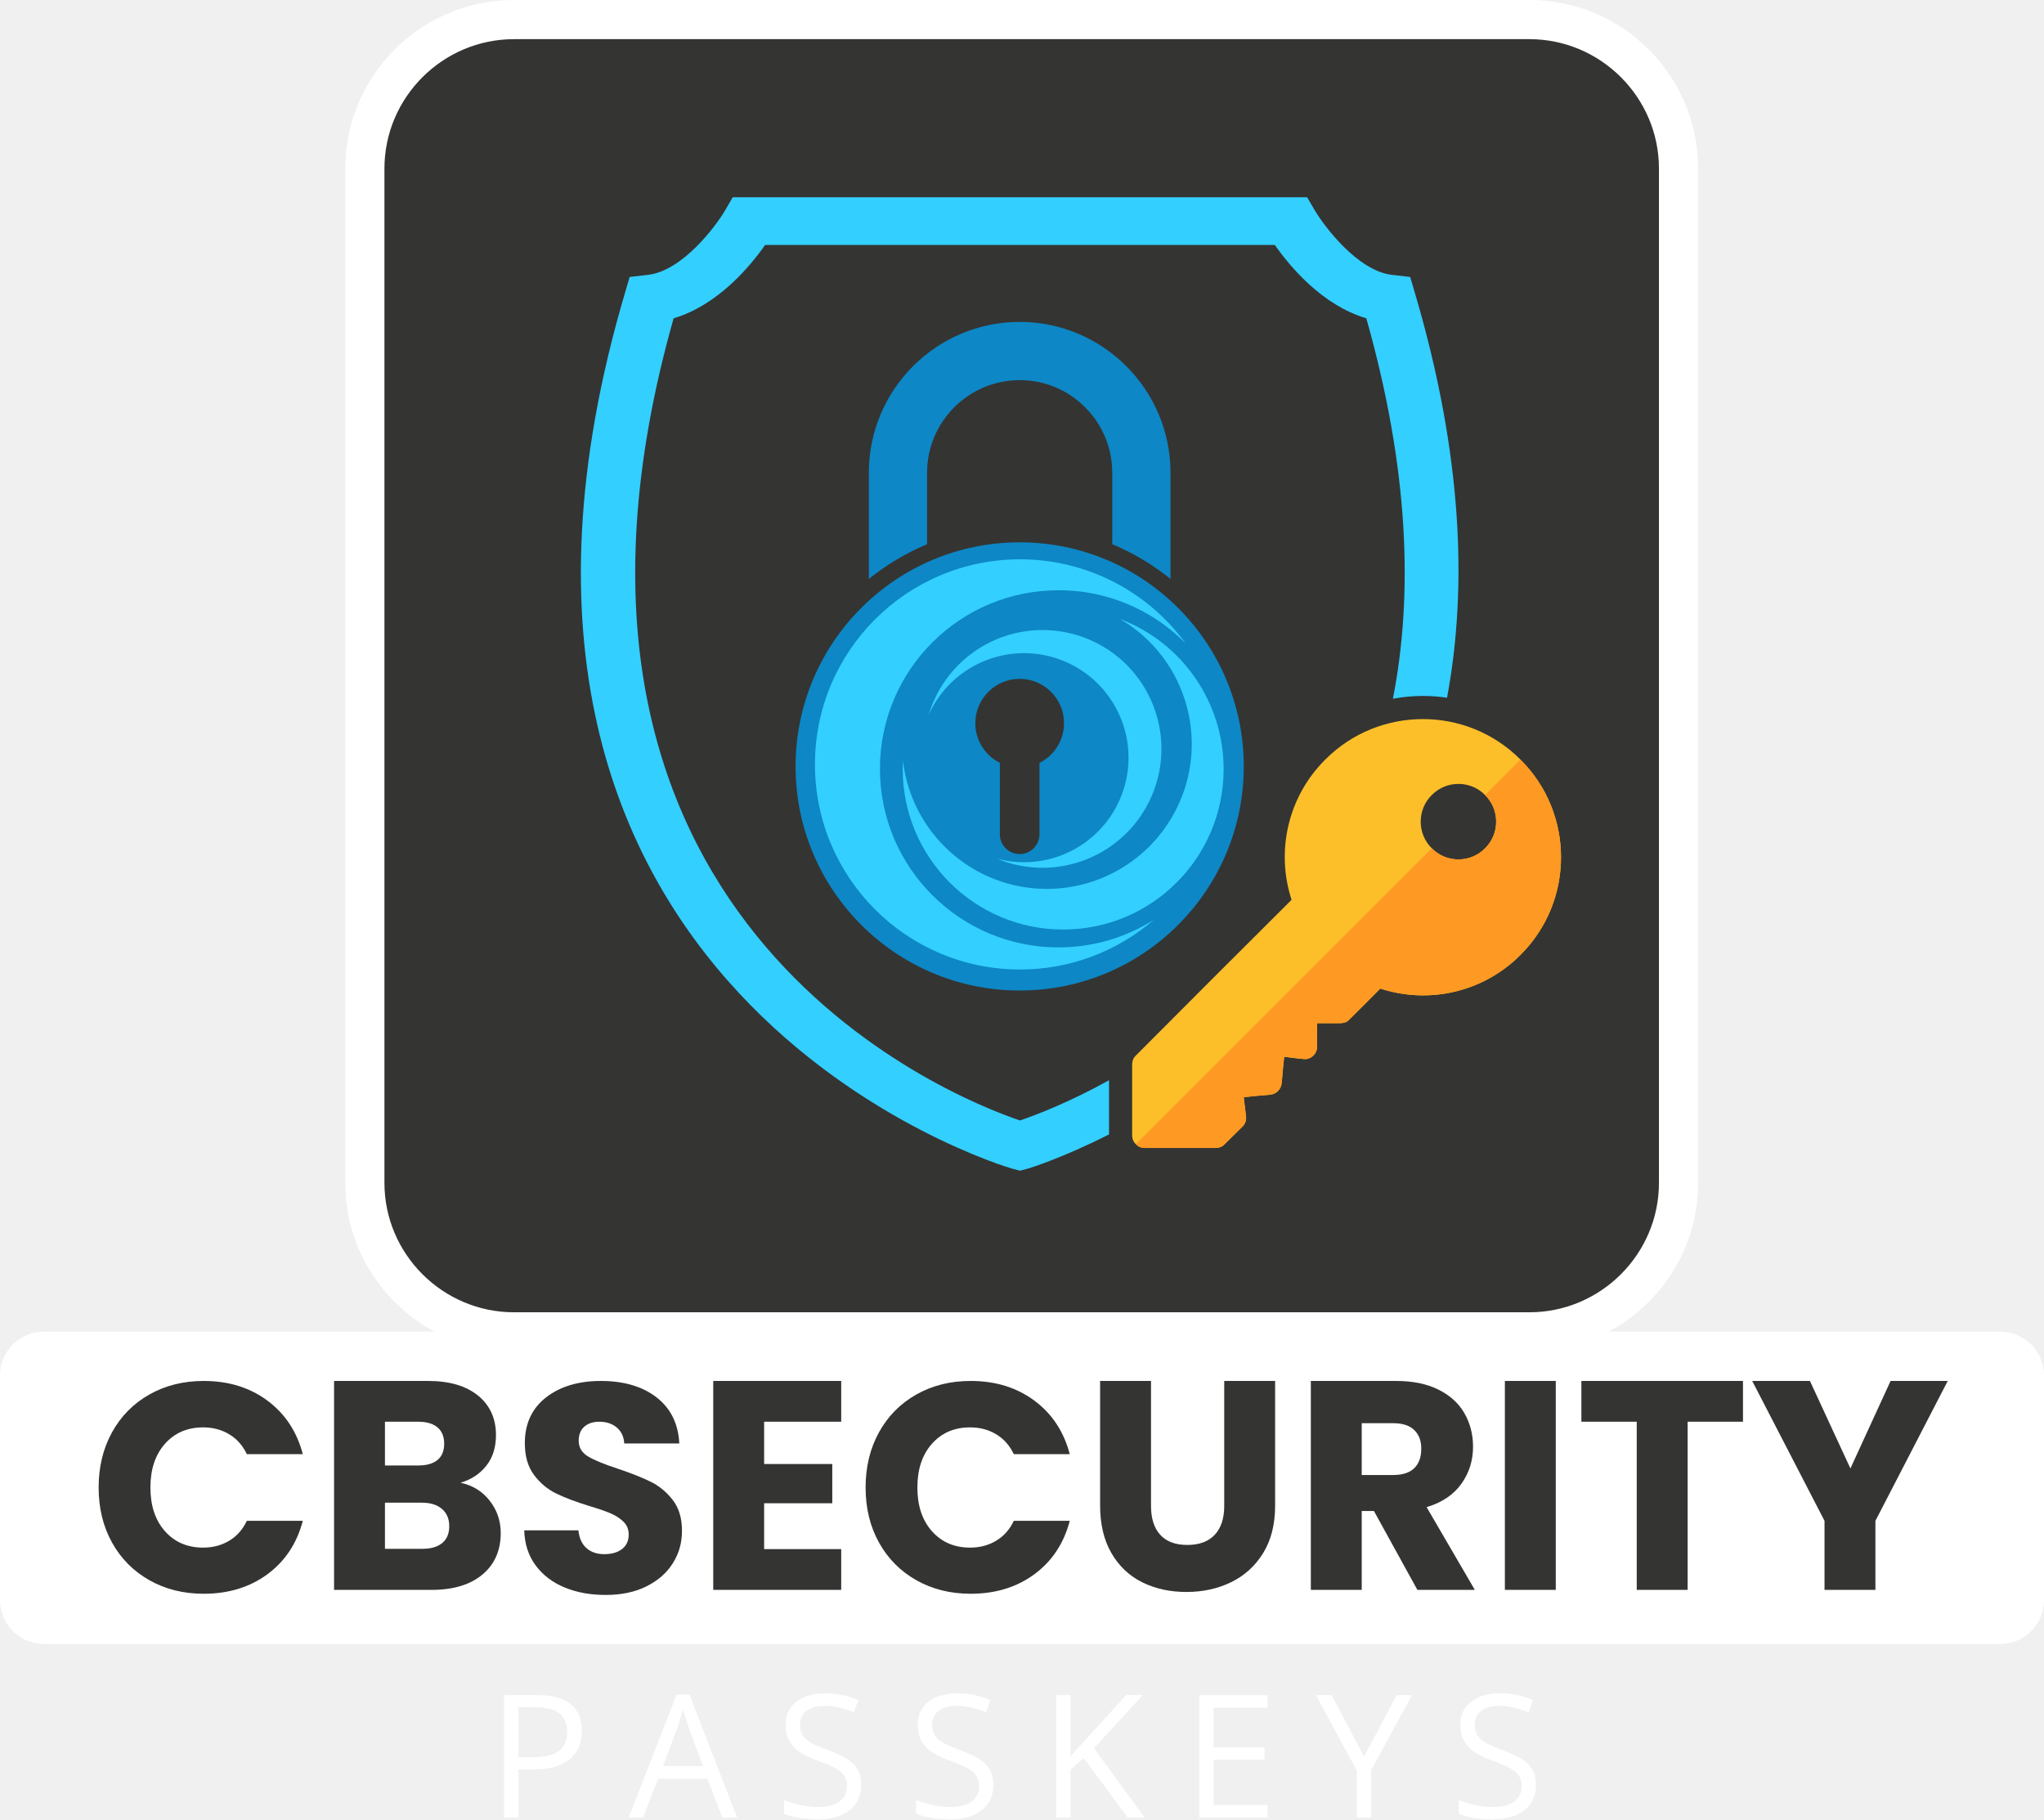
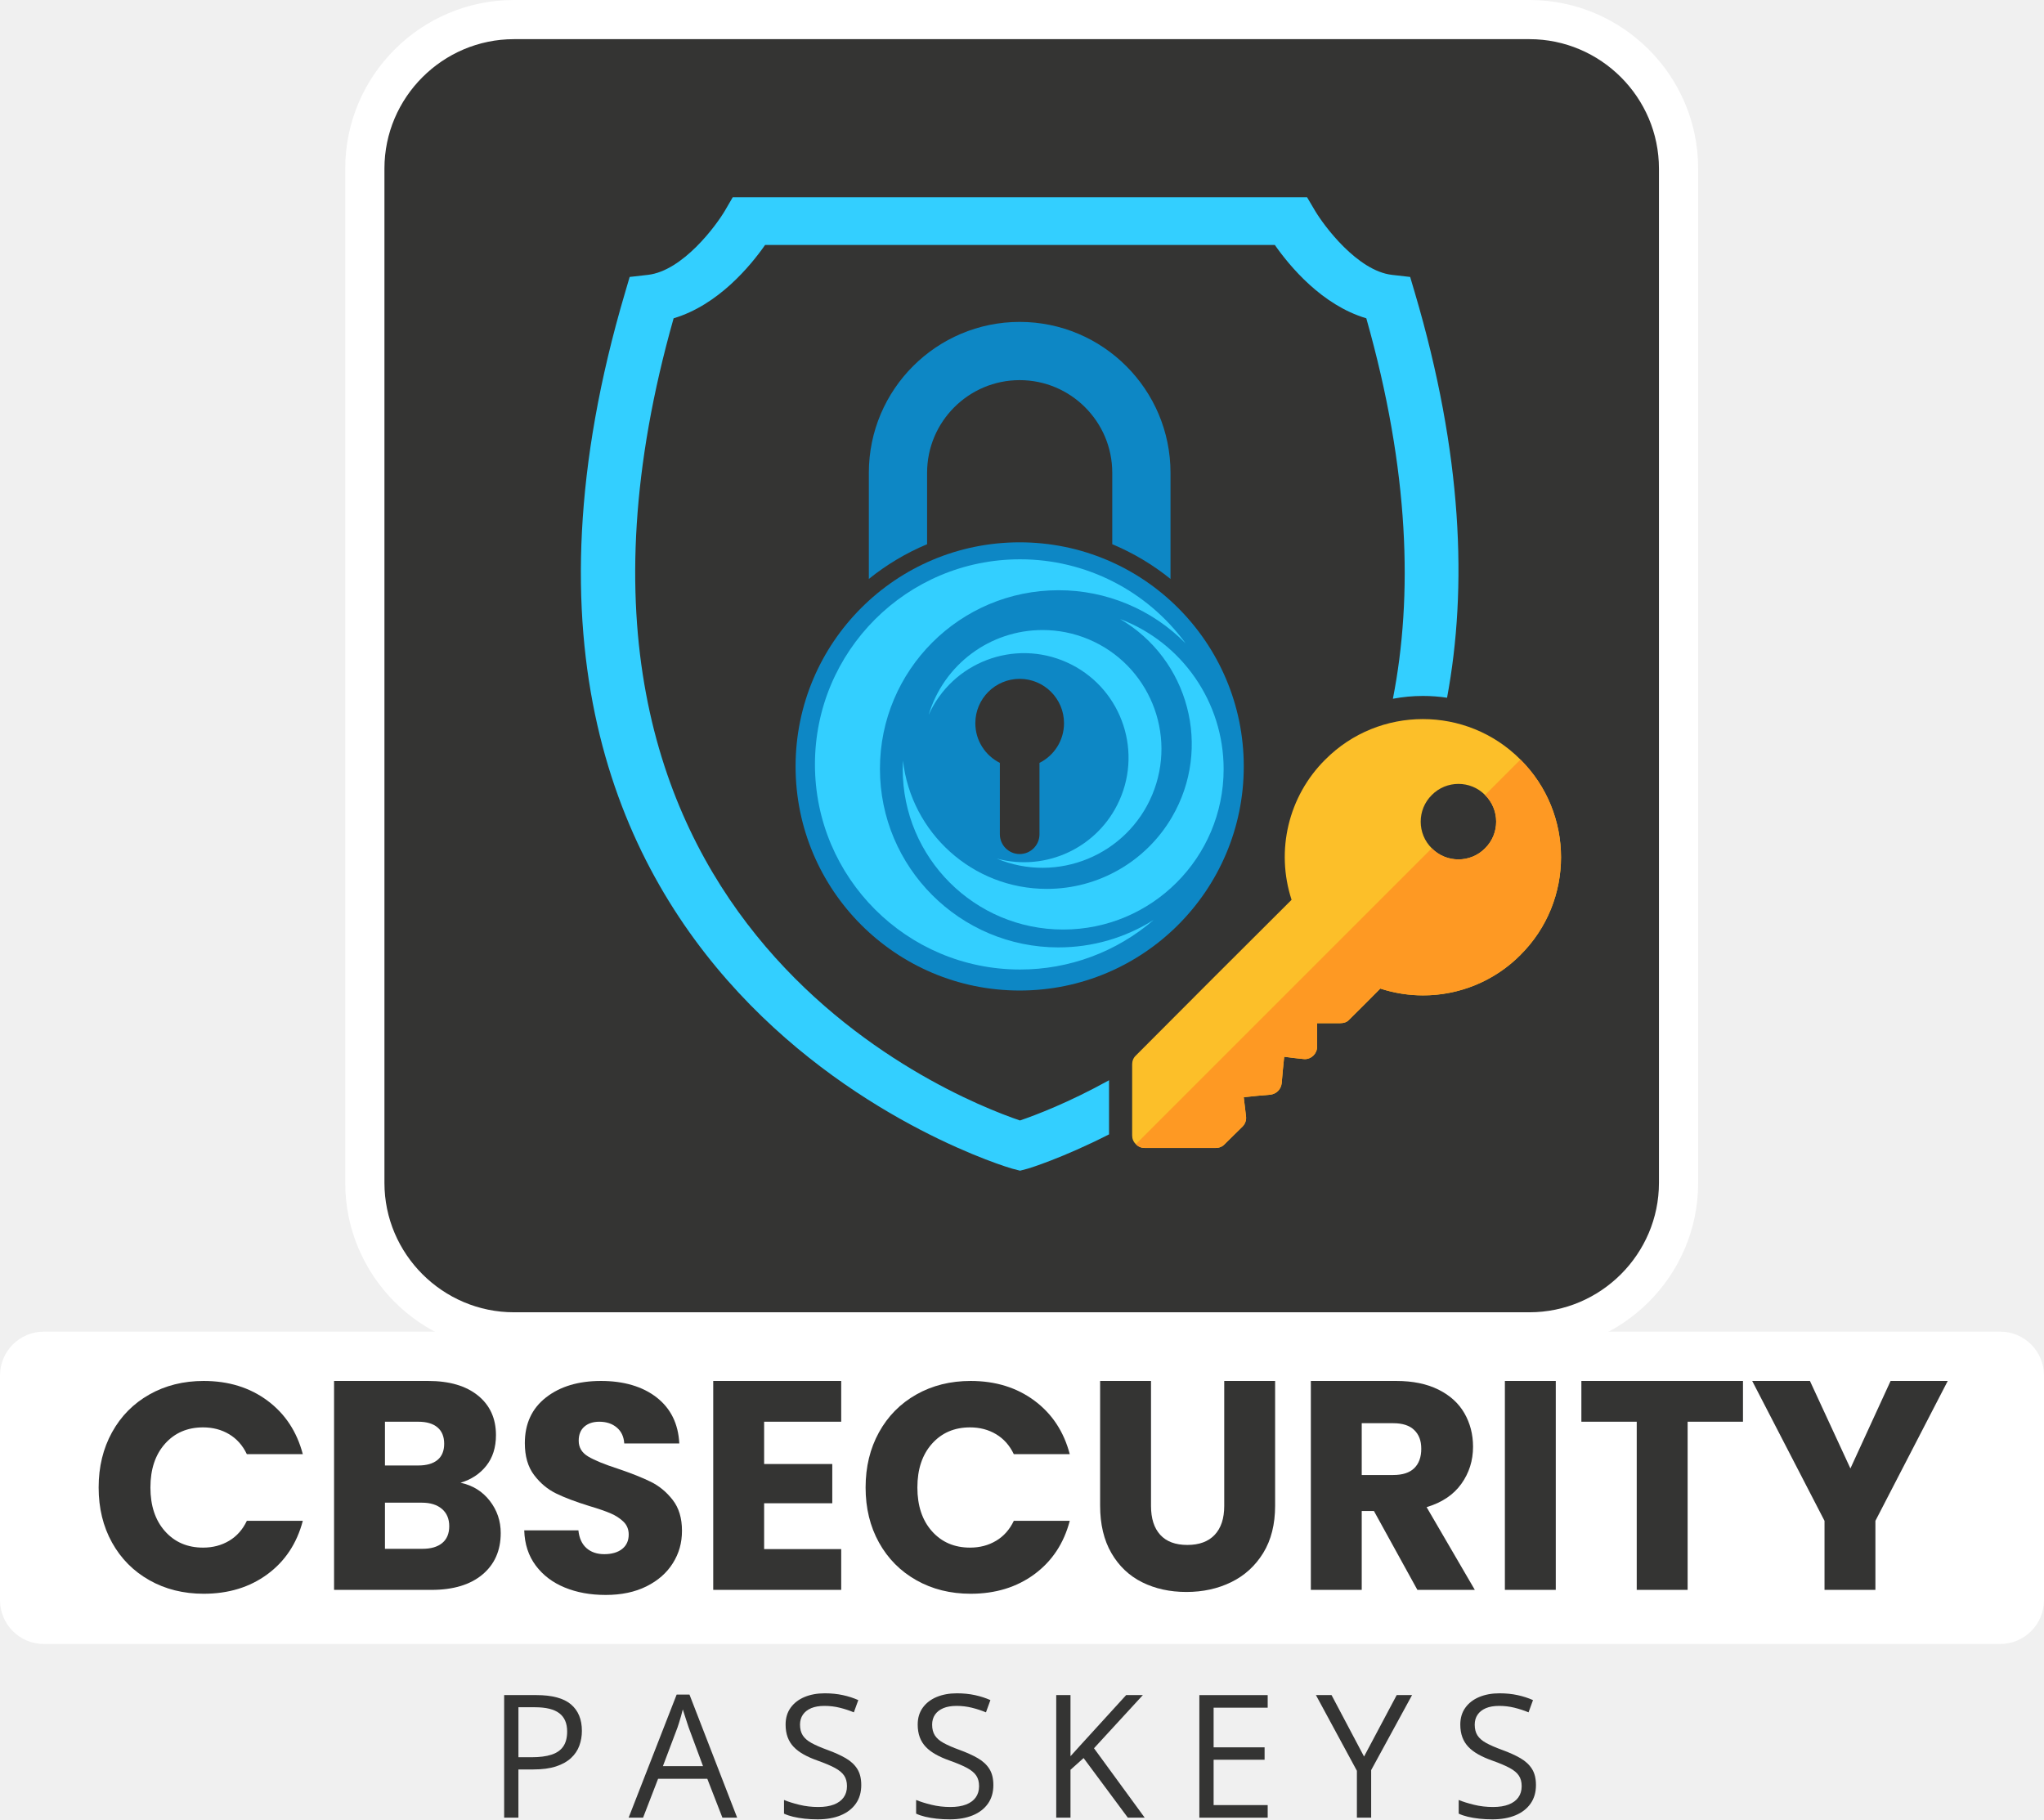
<svg xmlns="http://www.w3.org/2000/svg" width="373" height="332" viewBox="0 0 373 332" fill="none">
  <path d="M93.794 3.574H279.096C294.117 3.574 306.312 15.756 306.312 30.76V215.858C306.312 230.862 294.117 243.043 279.096 243.043H93.794C78.773 243.043 66.578 230.862 66.578 215.858V30.76C66.578 15.756 78.773 3.574 93.794 3.574Z" fill="#343433" />
  <path d="M279.096 7.146C292.097 7.146 302.734 17.772 302.734 30.759V215.857C302.734 228.844 292.097 239.469 279.096 239.469H93.793C80.792 239.469 70.154 228.844 70.154 215.857V30.759C70.154 17.772 80.792 7.146 93.793 7.146H279.096ZM279.096 0H93.793C76.814 0 63 13.799 63 30.759V215.857C63 232.816 76.814 246.616 93.793 246.616H279.096C296.074 246.616 309.889 232.816 309.889 215.857V30.759C309.889 13.799 296.074 0 279.096 0Z" fill="white" />
  <path d="M0 251C0 246.582 3.582 243 8 243H365C369.418 243 373 246.582 373 251V292C373 296.418 369.418 300 365 300H8C3.582 300 0 296.418 0 292V251Z" fill="white" />
  <g clip-path="url(#clip0_914_5195)">
    <path d="M20.444 261.369C22.073 258.418 24.345 256.119 27.26 254.471C30.175 252.824 33.479 252 37.172 252C41.698 252 45.572 253.195 48.795 255.585C52.017 257.974 54.172 261.233 55.258 265.361H45.047C44.287 263.768 43.21 262.555 41.816 261.722C40.422 260.889 38.837 260.473 37.063 260.473C34.203 260.473 31.886 261.468 30.111 263.46C28.337 265.451 27.45 268.112 27.45 271.444C27.45 274.775 28.337 277.436 30.111 279.427C31.886 281.419 34.203 282.414 37.063 282.414C38.837 282.414 40.422 281.998 41.816 281.165C43.21 280.333 44.287 279.12 45.047 277.526H55.258C54.172 281.654 52.017 284.904 48.795 287.275C45.572 289.647 41.698 290.833 37.172 290.833C33.479 290.833 30.175 290.009 27.26 288.362C24.345 286.714 22.073 284.424 20.444 281.491C18.815 278.558 18 275.209 18 271.444C18 267.678 18.815 264.32 20.444 261.369Z" fill="#343433" />
    <path d="M89.366 273.86C90.706 275.58 91.375 277.545 91.375 279.753C91.375 282.939 90.262 285.465 88.035 287.33C85.808 289.194 82.704 290.127 78.721 290.127H60.961V252H78.123C81.998 252 85.03 252.887 87.221 254.661C89.411 256.435 90.506 258.843 90.506 261.885C90.506 264.13 89.918 265.994 88.741 267.479C87.564 268.963 85.999 269.995 84.043 270.575C86.252 271.045 88.026 272.141 89.366 273.86ZM70.248 267.424H76.331C77.852 267.424 79.019 267.09 79.834 266.42C80.649 265.75 81.056 264.763 81.056 263.46C81.056 262.156 80.649 261.161 79.834 260.473C79.019 259.785 77.852 259.441 76.331 259.441H70.248V267.424ZM80.703 281.573C81.554 280.867 81.98 279.844 81.98 278.504C81.98 277.164 81.536 276.114 80.649 275.354C79.762 274.594 78.54 274.213 76.983 274.213H70.248V282.632H77.091C78.648 282.632 79.852 282.279 80.703 281.573Z" fill="#343433" />
    <path d="M103.052 289.692C100.844 288.787 99.079 287.447 97.757 285.673C96.435 283.899 95.738 281.763 95.666 279.264H105.551C105.696 280.676 106.184 281.754 107.017 282.496C107.85 283.238 108.936 283.609 110.276 283.609C111.616 283.609 112.738 283.292 113.535 282.659C114.331 282.025 114.729 281.147 114.729 280.025C114.729 279.083 114.413 278.305 113.779 277.689C113.145 277.074 112.367 276.567 111.444 276.169C110.52 275.77 109.208 275.318 107.506 274.811C105.044 274.05 103.034 273.29 101.477 272.53C99.92 271.769 98.581 270.647 97.458 269.162C96.336 267.678 95.775 265.741 95.775 263.351C95.775 259.803 97.06 257.024 99.631 255.014C102.202 253.005 105.551 252 109.678 252C113.806 252 117.264 253.005 119.835 255.014C122.405 257.024 123.781 259.821 123.962 263.405H113.915C113.842 262.174 113.39 261.206 112.557 260.5C111.724 259.794 110.656 259.441 109.353 259.441C108.23 259.441 107.325 259.739 106.637 260.337C105.949 260.934 105.605 261.794 105.605 262.917C105.605 264.148 106.184 265.107 107.343 265.795C108.502 266.483 110.312 267.225 112.774 268.022C115.236 268.855 117.237 269.651 118.776 270.412C120.314 271.172 121.645 272.276 122.767 273.725C123.89 275.173 124.451 277.038 124.451 279.319C124.451 281.6 123.899 283.464 122.795 285.239C121.69 287.013 120.088 288.425 117.988 289.475C115.888 290.525 113.408 291.05 110.547 291.05C107.687 291.05 105.261 290.597 103.052 289.692Z" fill="#343433" />
    <path d="M139.442 259.441V267.153H151.879V274.322H139.442V282.686H153.508V290.127H130.154V252H153.508V259.441H139.442Z" fill="#343433" />
    <path d="M160.403 261.369C162.032 258.418 164.304 256.119 167.219 254.471C170.134 252.824 173.438 252 177.131 252C181.657 252 185.531 253.195 188.754 255.585C191.976 257.974 194.13 261.233 195.217 265.361H185.006C184.246 263.768 183.169 262.555 181.775 261.722C180.381 260.889 178.797 260.473 177.022 260.473C174.162 260.473 171.845 261.468 170.07 263.46C168.296 265.451 167.409 268.112 167.409 271.444C167.409 274.775 168.296 277.436 170.07 279.427C171.845 281.419 174.162 282.414 177.022 282.414C178.797 282.414 180.381 281.998 181.775 281.165C183.169 280.333 184.246 279.12 185.006 277.526H195.217C194.13 281.654 191.976 284.904 188.754 287.275C185.531 289.647 181.657 290.833 177.131 290.833C173.438 290.833 170.134 290.009 167.219 288.362C164.304 286.714 162.032 284.424 160.403 281.491C158.774 278.558 157.959 275.209 157.959 271.444C157.959 267.678 158.774 264.32 160.403 261.369Z" fill="#343433" />
    <path d="M210.043 252V274.811C210.043 277.092 210.604 278.848 211.727 280.079C212.849 281.31 214.497 281.926 216.669 281.926C218.842 281.926 220.507 281.31 221.666 280.079C222.824 278.848 223.404 277.092 223.404 274.811V252H232.691V274.757C232.691 278.16 231.967 281.039 230.519 283.392C229.07 285.746 227.124 287.52 224.68 288.715C222.236 289.909 219.511 290.507 216.506 290.507C213.501 290.507 210.813 289.919 208.441 288.742C206.069 287.565 204.196 285.791 202.82 283.419C201.444 281.048 200.756 278.16 200.756 274.757V252H210.043Z" fill="#343433" />
    <path d="M258.653 290.127L250.723 275.734H248.496V290.127H239.209V252H254.796C257.802 252 260.363 252.525 262.481 253.575C264.6 254.625 266.184 256.064 267.234 257.893C268.284 259.721 268.809 261.758 268.809 264.003C268.809 266.537 268.094 268.8 266.663 270.792C265.233 272.783 263.124 274.195 260.336 275.028L269.135 290.127H258.653ZM248.496 269.162H254.253C255.955 269.162 257.231 268.746 258.082 267.913C258.933 267.081 259.359 265.904 259.359 264.383C259.359 262.862 258.933 261.794 258.082 260.961C257.231 260.129 255.955 259.712 254.253 259.712H248.496V269.162Z" fill="#343433" />
    <path d="M283.906 252V290.127H274.619V252H283.906Z" fill="#343433" />
    <path d="M318.069 252V259.441H307.967V290.127H298.68V259.441H288.578V252H318.069Z" fill="#343433" />
    <path d="M355.433 252L342.235 277.526V290.127H332.948V277.526L319.75 252H330.286L337.673 267.968L345.005 252H355.433Z" fill="#343433" />
  </g>
-   <path d="M97.852 309.324C100.741 309.324 102.856 309.888 104.188 311.016C105.521 312.145 106.187 313.757 106.187 315.858C106.187 316.805 106.031 317.706 105.72 318.559C105.408 319.412 104.905 320.161 104.21 320.808C103.515 321.455 102.602 321.965 101.476 322.337C100.346 322.71 98.967 322.894 97.33 322.894H94.603V331.691H92V309.324H97.852ZM97.609 311.544H94.607V320.663H97.044C98.474 320.663 99.666 320.511 100.621 320.204C101.577 319.897 102.294 319.401 102.776 318.711C103.258 318.024 103.497 317.105 103.497 315.966C103.497 314.477 103.022 313.367 102.07 312.64C101.121 311.91 99.633 311.544 97.612 311.544H97.609Z" fill="white" />
-   <path d="M131.831 331.696L129.072 324.598H120.092L117.351 331.696H114.715L123.478 309.234H125.82L134.521 331.696H131.824H131.831ZM128.29 322.287L125.672 315.233C125.61 315.049 125.513 314.748 125.371 314.329C125.234 313.91 125.092 313.476 124.951 313.027C124.81 312.579 124.691 312.217 124.6 311.943C124.499 312.362 124.386 312.778 124.271 313.19C124.155 313.602 124.039 313.986 123.927 314.336C123.814 314.687 123.717 314.987 123.637 315.233L120.972 322.287H128.297H128.29Z" fill="white" />
-   <path d="M157.167 325.745C157.167 327.072 156.837 328.2 156.178 329.133C155.519 330.066 154.596 330.778 153.412 331.266C152.228 331.754 150.834 332 149.23 332C148.382 332 147.578 331.96 146.825 331.877C146.068 331.794 145.373 331.678 144.74 331.526C144.106 331.374 143.548 331.186 143.07 330.959V328.464C143.838 328.782 144.772 329.075 145.873 329.342C146.977 329.614 148.129 329.747 149.335 329.747C150.457 329.747 151.409 329.596 152.184 329.295C152.959 328.995 153.549 328.561 153.955 327.994C154.36 327.426 154.56 326.746 154.56 325.951C154.56 325.155 154.389 324.544 154.053 324.031C153.716 323.517 153.155 323.047 152.376 322.624C151.594 322.201 150.529 321.749 149.182 321.272C148.234 320.936 147.394 320.567 146.67 320.162C145.945 319.757 145.337 319.301 144.848 318.792C144.359 318.282 143.986 317.689 143.737 317.016C143.487 316.344 143.36 315.573 143.36 314.706C143.36 313.512 143.664 312.489 144.272 311.64C144.881 310.786 145.724 310.135 146.8 309.68C147.879 309.228 149.117 309 150.515 309C151.71 309 152.814 309.112 153.832 309.336C154.849 309.56 155.78 309.861 156.627 310.24L155.816 312.475C155.009 312.138 154.154 311.856 153.249 311.632C152.344 311.408 151.413 311.296 150.453 311.296C149.494 311.296 148.683 311.437 148.024 311.715C147.365 311.997 146.861 312.392 146.514 312.901C146.166 313.411 145.992 314.019 145.992 314.72C145.992 315.505 146.159 316.159 146.492 316.68C146.825 317.201 147.354 317.663 148.085 318.065C148.817 318.466 149.784 318.889 150.989 319.327C152.307 319.808 153.426 320.314 154.346 320.849C155.266 321.384 155.965 322.039 156.446 322.809C156.928 323.579 157.167 324.555 157.167 325.737V325.745Z" fill="white" />
-   <path d="M181.274 325.745C181.274 327.072 180.945 328.2 180.286 329.133C179.627 330.066 178.703 330.778 177.519 331.266C176.335 331.754 174.941 332 173.337 332C172.49 332 171.686 331.96 170.933 331.877C170.176 331.794 169.481 331.678 168.847 331.526C168.213 331.374 167.656 331.186 167.178 330.959V328.464C167.945 328.782 168.88 329.075 169.98 329.342C171.085 329.614 172.236 329.747 173.442 329.747C174.564 329.747 175.517 329.596 176.292 329.295C177.067 328.995 177.657 328.561 178.062 327.994C178.464 327.426 178.667 326.746 178.667 325.951C178.667 325.155 178.497 324.544 178.16 324.031C177.823 323.517 177.262 323.047 176.484 322.624C175.701 322.201 174.637 321.749 173.29 321.272C172.341 320.936 171.501 320.567 170.777 320.162C170.053 319.757 169.444 319.301 168.956 318.792C168.467 318.282 168.094 317.689 167.844 317.016C167.594 316.344 167.467 315.573 167.467 314.706C167.467 313.512 167.772 312.489 168.38 311.64C168.988 310.786 169.832 310.135 170.907 309.68C171.986 309.228 173.225 309 174.622 309C175.817 309 176.922 309.112 177.939 309.336C178.957 309.56 179.887 309.861 180.735 310.24L179.923 312.475C179.116 312.138 178.261 311.856 177.356 311.632C176.451 311.408 175.52 311.296 174.561 311.296C173.601 311.296 172.79 311.437 172.131 311.715C171.472 311.997 170.969 312.392 170.621 312.901C170.274 313.411 170.1 314.019 170.1 314.72C170.1 315.505 170.266 316.159 170.6 316.68C170.933 317.201 171.461 317.663 172.193 318.065C172.924 318.466 173.891 318.889 175.097 319.327C176.415 319.808 177.534 320.314 178.453 320.849C179.373 321.384 180.072 322.039 180.554 322.809C181.035 323.579 181.274 324.555 181.274 325.737V325.745Z" fill="white" />
-   <path d="M208.896 331.695H205.814L197.739 320.815L195.35 322.956V331.691H192.746V309.324H195.35V320.479C195.933 319.817 196.53 319.156 197.142 318.497C197.754 317.839 198.362 317.174 198.963 316.502L205.506 309.324H208.555L199.637 319.025L208.892 331.695H208.896Z" fill="white" />
-   <path d="M231.334 331.695H218.863V309.328H231.334V311.624H221.467V318.859H230.769V321.123H221.467V329.399H231.334V331.695Z" fill="white" />
-   <path d="M248.918 320.54L254.878 309.324H257.68L250.217 323.017V331.691H247.614V323.14L240.137 309.324H242.986L248.918 320.54Z" fill="white" />
-   <path d="M280.29 325.745C280.29 327.072 279.96 328.2 279.301 329.133C278.642 330.066 277.719 330.778 276.535 331.266C275.351 331.754 273.957 332 272.353 332C271.505 332 270.701 331.96 269.948 331.877C269.192 331.794 268.496 331.678 267.863 331.526C267.229 331.374 266.671 331.186 266.193 330.959V328.464C266.961 328.782 267.895 329.075 268.996 329.342C270.1 329.614 271.252 329.747 272.458 329.747C273.58 329.747 274.532 329.596 275.307 329.295C276.082 328.995 276.672 328.561 277.078 327.994C277.48 327.426 277.683 326.746 277.683 325.951C277.683 325.155 277.512 324.544 277.176 324.031C276.839 323.517 276.278 323.047 275.499 322.624C274.717 322.201 273.653 321.749 272.306 321.272C271.357 320.936 270.517 320.567 269.793 320.162C269.068 319.757 268.46 319.301 267.971 318.792C267.482 318.282 267.109 317.689 266.86 317.016C266.61 316.344 266.483 315.573 266.483 314.706C266.483 313.512 266.787 312.489 267.396 311.64C268.004 310.786 268.848 310.135 269.923 309.68C271.002 309.228 272.24 309 273.638 309C274.833 309 275.937 309.112 276.955 309.336C277.972 309.56 278.903 309.861 279.75 310.24L278.939 312.475C278.132 312.138 277.277 311.856 276.372 311.632C275.467 311.408 274.536 311.296 273.576 311.296C272.617 311.296 271.806 311.437 271.147 311.715C270.488 311.997 269.985 312.392 269.637 312.901C269.289 313.411 269.115 314.019 269.115 314.72C269.115 315.505 269.282 316.159 269.615 316.68C269.948 317.201 270.477 317.663 271.208 318.065C271.94 318.466 272.907 318.889 274.112 319.327C275.43 319.808 276.549 320.314 277.469 320.849C278.389 321.384 279.088 322.039 279.569 322.809C280.051 323.579 280.29 324.555 280.29 325.737V325.745Z" fill="white" />
+   <path d="M97.852 309.324C100.741 309.324 102.856 309.888 104.188 311.016C105.521 312.145 106.187 313.757 106.187 315.858C106.187 316.805 106.031 317.706 105.72 318.559C105.408 319.412 104.905 320.161 104.21 320.808C103.515 321.455 102.602 321.965 101.476 322.337C100.346 322.71 98.967 322.894 97.33 322.894H94.603V331.691H92V309.324H97.852ZM97.609 311.544H94.607V320.663H97.044C98.474 320.663 99.666 320.511 100.621 320.204C101.577 319.897 102.294 319.401 102.776 318.711C103.258 318.024 103.497 317.105 103.497 315.966C103.497 314.477 103.022 313.367 102.07 312.64C101.121 311.91 99.633 311.544 97.612 311.544H97.609Z" fill="#343433" />
+   <path d="M131.831 331.696L129.072 324.598H120.092L117.351 331.696H114.715L123.478 309.234H125.82L134.521 331.696H131.824H131.831ZM128.29 322.287L125.672 315.233C125.61 315.049 125.513 314.748 125.371 314.329C125.234 313.91 125.092 313.476 124.951 313.027C124.81 312.579 124.691 312.217 124.6 311.943C124.499 312.362 124.386 312.778 124.271 313.19C124.155 313.602 124.039 313.986 123.927 314.336C123.814 314.687 123.717 314.987 123.637 315.233L120.972 322.287H128.297H128.29Z" fill="#343433" />
+   <path d="M157.167 325.745C157.167 327.072 156.837 328.2 156.178 329.133C155.519 330.066 154.596 330.778 153.412 331.266C152.228 331.754 150.834 332 149.23 332C148.382 332 147.578 331.96 146.825 331.877C146.068 331.794 145.373 331.678 144.74 331.526C144.106 331.374 143.548 331.186 143.07 330.959V328.464C143.838 328.782 144.772 329.075 145.873 329.342C146.977 329.614 148.129 329.747 149.335 329.747C150.457 329.747 151.409 329.596 152.184 329.295C152.959 328.995 153.549 328.561 153.955 327.994C154.36 327.426 154.56 326.746 154.56 325.951C154.56 325.155 154.389 324.544 154.053 324.031C153.716 323.517 153.155 323.047 152.376 322.624C151.594 322.201 150.529 321.749 149.182 321.272C148.234 320.936 147.394 320.567 146.67 320.162C145.945 319.757 145.337 319.301 144.848 318.792C144.359 318.282 143.986 317.689 143.737 317.016C143.487 316.344 143.36 315.573 143.36 314.706C143.36 313.512 143.664 312.489 144.272 311.64C144.881 310.786 145.724 310.135 146.8 309.68C147.879 309.228 149.117 309 150.515 309C151.71 309 152.814 309.112 153.832 309.336C154.849 309.56 155.78 309.861 156.627 310.24L155.816 312.475C155.009 312.138 154.154 311.856 153.249 311.632C152.344 311.408 151.413 311.296 150.453 311.296C149.494 311.296 148.683 311.437 148.024 311.715C147.365 311.997 146.861 312.392 146.514 312.901C146.166 313.411 145.992 314.019 145.992 314.72C145.992 315.505 146.159 316.159 146.492 316.68C146.825 317.201 147.354 317.663 148.085 318.065C148.817 318.466 149.784 318.889 150.989 319.327C152.307 319.808 153.426 320.314 154.346 320.849C155.266 321.384 155.965 322.039 156.446 322.809C156.928 323.579 157.167 324.555 157.167 325.737V325.745Z" fill="#343433" />
+   <path d="M181.274 325.745C181.274 327.072 180.945 328.2 180.286 329.133C179.627 330.066 178.703 330.778 177.519 331.266C176.335 331.754 174.941 332 173.337 332C172.49 332 171.686 331.96 170.933 331.877C170.176 331.794 169.481 331.678 168.847 331.526C168.213 331.374 167.656 331.186 167.178 330.959V328.464C167.945 328.782 168.88 329.075 169.98 329.342C171.085 329.614 172.236 329.747 173.442 329.747C174.564 329.747 175.517 329.596 176.292 329.295C177.067 328.995 177.657 328.561 178.062 327.994C178.464 327.426 178.667 326.746 178.667 325.951C178.667 325.155 178.497 324.544 178.16 324.031C177.823 323.517 177.262 323.047 176.484 322.624C175.701 322.201 174.637 321.749 173.29 321.272C172.341 320.936 171.501 320.567 170.777 320.162C170.053 319.757 169.444 319.301 168.956 318.792C168.467 318.282 168.094 317.689 167.844 317.016C167.594 316.344 167.467 315.573 167.467 314.706C167.467 313.512 167.772 312.489 168.38 311.64C168.988 310.786 169.832 310.135 170.907 309.68C171.986 309.228 173.225 309 174.622 309C175.817 309 176.922 309.112 177.939 309.336C178.957 309.56 179.887 309.861 180.735 310.24L179.923 312.475C179.116 312.138 178.261 311.856 177.356 311.632C176.451 311.408 175.52 311.296 174.561 311.296C173.601 311.296 172.79 311.437 172.131 311.715C171.472 311.997 170.969 312.392 170.621 312.901C170.274 313.411 170.1 314.019 170.1 314.72C170.1 315.505 170.266 316.159 170.6 316.68C170.933 317.201 171.461 317.663 172.193 318.065C172.924 318.466 173.891 318.889 175.097 319.327C176.415 319.808 177.534 320.314 178.453 320.849C179.373 321.384 180.072 322.039 180.554 322.809C181.035 323.579 181.274 324.555 181.274 325.737V325.745Z" fill="#343433" />
+   <path d="M208.896 331.695H205.814L197.739 320.815L195.35 322.956V331.691H192.746V309.324H195.35V320.479C195.933 319.817 196.53 319.156 197.142 318.497C197.754 317.839 198.362 317.174 198.963 316.502L205.506 309.324H208.555L199.637 319.025L208.892 331.695H208.896Z" fill="#343433" />
+   <path d="M231.334 331.695H218.863V309.328H231.334V311.624H221.467V318.859H230.769V321.123H221.467V329.399H231.334V331.695Z" fill="#343433" />
+   <path d="M248.918 320.54L254.878 309.324H257.68L250.217 323.017V331.691H247.614V323.14L240.137 309.324H242.986L248.918 320.54Z" fill="#343433" />
+   <path d="M280.29 325.745C280.29 327.072 279.96 328.2 279.301 329.133C278.642 330.066 277.719 330.778 276.535 331.266C275.351 331.754 273.957 332 272.353 332C271.505 332 270.701 331.96 269.948 331.877C269.192 331.794 268.496 331.678 267.863 331.526C267.229 331.374 266.671 331.186 266.193 330.959V328.464C266.961 328.782 267.895 329.075 268.996 329.342C270.1 329.614 271.252 329.747 272.458 329.747C273.58 329.747 274.532 329.596 275.307 329.295C276.082 328.995 276.672 328.561 277.078 327.994C277.48 327.426 277.683 326.746 277.683 325.951C277.683 325.155 277.512 324.544 277.176 324.031C276.839 323.517 276.278 323.047 275.499 322.624C274.717 322.201 273.653 321.749 272.306 321.272C271.357 320.936 270.517 320.567 269.793 320.162C269.068 319.757 268.46 319.301 267.971 318.792C267.482 318.282 267.109 317.689 266.86 317.016C266.61 316.344 266.483 315.573 266.483 314.706C266.483 313.512 266.787 312.489 267.396 311.64C268.004 310.786 268.848 310.135 269.923 309.68C271.002 309.228 272.24 309 273.638 309C274.833 309 275.937 309.112 276.955 309.336C277.972 309.56 278.903 309.861 279.75 310.24L278.939 312.475C278.132 312.138 277.277 311.856 276.372 311.632C275.467 311.408 274.536 311.296 273.576 311.296C272.617 311.296 271.806 311.437 271.147 311.715C270.488 311.997 269.985 312.392 269.637 312.901C269.289 313.411 269.115 314.019 269.115 314.72C269.115 315.505 269.282 316.159 269.615 316.68C269.948 317.201 270.477 317.663 271.208 318.065C271.94 318.466 272.907 318.889 274.112 319.327C275.43 319.808 276.549 320.314 277.469 320.849C278.389 321.384 279.088 322.039 279.569 322.809C280.051 323.579 280.29 324.555 280.29 325.737V325.745Z" fill="#343433" />
  <path d="M186.076 98.965C163.489 98.965 145.182 117.277 145.182 139.859C145.182 162.442 163.493 180.754 186.076 180.754C208.659 180.754 226.97 162.442 226.97 139.859C226.97 117.277 208.659 98.965 186.076 98.965ZM189.692 139.212V152.234C189.692 154.231 188.073 155.85 186.076 155.85C184.079 155.85 182.46 154.231 182.46 152.234V139.212C179.808 137.886 177.984 135.142 177.984 131.972C177.984 127.504 181.608 123.88 186.076 123.88C190.544 123.88 194.168 127.504 194.168 131.972C194.168 135.142 192.344 137.886 189.692 139.212Z" fill="#0D87C5" />
  <path d="M169.181 99.309V86.263C169.181 76.947 176.76 69.368 186.076 69.368C195.391 69.368 202.97 76.947 202.97 86.263V99.309C206.823 100.919 210.395 103.063 213.6 105.648V86.267C213.6 71.089 201.253 58.742 186.076 58.742C170.898 58.742 158.551 71.089 158.551 86.267V105.648C161.756 103.063 165.328 100.919 169.181 99.309Z" fill="#0D87C5" />
  <path d="M193.166 172.886C175.166 172.886 160.577 158.296 160.577 140.296C160.577 122.297 175.166 107.707 193.166 107.707C201.885 107.695 210.242 111.193 216.36 117.41C209.322 107.759 198.092 102.055 186.143 102.063C165.471 102.063 148.715 118.819 148.715 139.491C148.715 160.163 165.471 176.92 186.143 176.92C195.104 176.932 203.768 173.711 210.55 167.853C205.351 171.145 199.32 172.89 193.166 172.882" fill="#33CFFF" />
  <path d="M204.372 112.949C216.979 120.311 221.231 136.499 213.865 149.107C209.124 157.223 200.436 162.212 191.037 162.208C177.455 162.208 166.272 151.961 164.776 138.781C164.748 139.298 164.732 139.819 164.732 140.344C164.732 156.516 177.842 169.625 194.014 169.625C210.186 169.625 223.295 156.516 223.295 140.344C223.295 128.166 215.756 117.26 204.368 112.949" fill="#33CFFF" />
  <path d="M190.253 114.969C180.658 114.969 172.206 121.273 169.463 130.466C173.769 120.854 185.055 116.552 194.667 120.862C204.278 125.169 208.581 136.454 204.27 146.066C200.434 154.624 190.948 159.124 181.893 156.68C192.95 161.295 205.652 156.072 210.27 145.02C214.885 133.963 209.663 121.261 198.61 116.642C195.961 115.537 193.123 114.969 190.253 114.969Z" fill="#33CFFF" />
  <path d="M202.386 197.126C194.973 201.231 188.938 203.513 186.127 204.468C173.184 200.067 91.888 167.644 122.926 58.085C131.058 55.662 136.943 48.529 139.624 44.696H232.635C235.315 48.529 241.192 55.67 249.332 58.085C257.223 85.95 257.846 108.816 254.183 127.511C255.971 127.176 257.803 126.998 259.662 126.998C261.15 126.998 262.623 127.108 264.067 127.326C267.809 107.241 266.894 82.855 258.174 53.38L257.333 50.538L254.025 50.159C247.741 49.449 241.579 41.203 239.921 38.364L238.524 36H133.711L132.333 38.368C130.679 41.203 124.565 49.445 118.225 50.159L114.905 50.538L114.069 53.38C76.245 181.23 183.617 212.975 184.722 213.263L186.147 213.63L187.58 213.251C187.832 213.18 193.817 211.36 202.382 207.006V197.126H202.386Z" fill="#33CFFF" />
  <path d="M277.468 138.612C272.562 133.682 266.108 131.219 259.654 131.219C253.2 131.219 246.746 133.682 241.839 138.612C235.097 145.307 232.761 155.211 235.693 164.199C225.332 174.517 217.607 182.238 207.288 192.604C206.831 193.018 206.602 193.614 206.602 194.21V207.189C206.602 207.833 206.831 208.381 207.288 208.796C207.703 209.254 208.252 209.483 208.895 209.483H221.874C222.47 209.483 223.066 209.254 223.48 208.796C224.672 207.647 225.545 206.731 226.737 205.587C227.242 205.081 227.471 204.394 227.38 203.708C227.242 202.425 227.104 201.462 226.966 200.222C228.707 200.041 230.037 199.902 231.825 199.764C232.926 199.626 233.751 198.801 233.889 197.7C234.028 195.955 234.166 194.581 234.347 192.841C235.587 193.022 236.55 193.117 237.833 193.255C237.932 193.271 238.03 193.275 238.125 193.275C239.297 193.275 240.355 192.276 240.355 191.009V186.714H244.575C245.171 186.714 245.767 186.56 246.181 186.102C248.289 183.995 249.777 182.554 251.885 180.399C254.447 181.235 257.084 181.642 259.697 181.642C266.258 181.642 272.684 179.072 277.472 174.253C287.332 164.44 287.332 148.437 277.472 138.624L277.468 138.612ZM271.002 154.8C269.672 156.154 267.908 156.829 266.143 156.829C264.379 156.829 262.614 156.154 261.284 154.8C258.58 152.14 258.58 147.738 261.284 145.078C262.614 143.724 264.379 143.049 266.143 143.049C267.908 143.049 269.676 143.724 271.002 145.078C273.706 147.738 273.706 152.14 271.002 154.8Z" fill="#FCBF29" />
  <path d="M277.469 174.246C270.774 180.988 260.87 183.325 251.882 180.392C249.774 182.547 248.286 183.988 246.178 186.096C245.764 186.554 245.172 186.708 244.572 186.708H240.352V191.002C240.352 192.38 239.113 193.434 237.83 193.248C236.547 193.11 235.584 193.019 234.344 192.834C234.163 194.575 234.024 195.952 233.886 197.693C233.748 198.794 232.923 199.619 231.822 199.758C230.034 199.896 228.703 200.034 226.963 200.215C227.101 201.455 227.239 202.418 227.377 203.701C227.468 204.388 227.239 205.079 226.734 205.58C225.542 206.725 224.669 207.644 223.477 208.789C223.063 209.247 222.467 209.476 221.871 209.476H208.892C208.248 209.476 207.7 209.247 207.285 208.789L261.277 154.797C263.937 157.501 268.339 157.501 270.999 154.797C273.703 152.137 273.703 147.736 270.999 145.075L277.465 138.609C287.325 148.422 287.325 164.425 277.465 174.238L277.469 174.246Z" fill="#FE9923" />
  <defs>
    <clipPath id="clip0_914_5195">
      <rect width="337.433" height="39.05" fill="white" transform="translate(18 252)" />
    </clipPath>
  </defs>
</svg>
